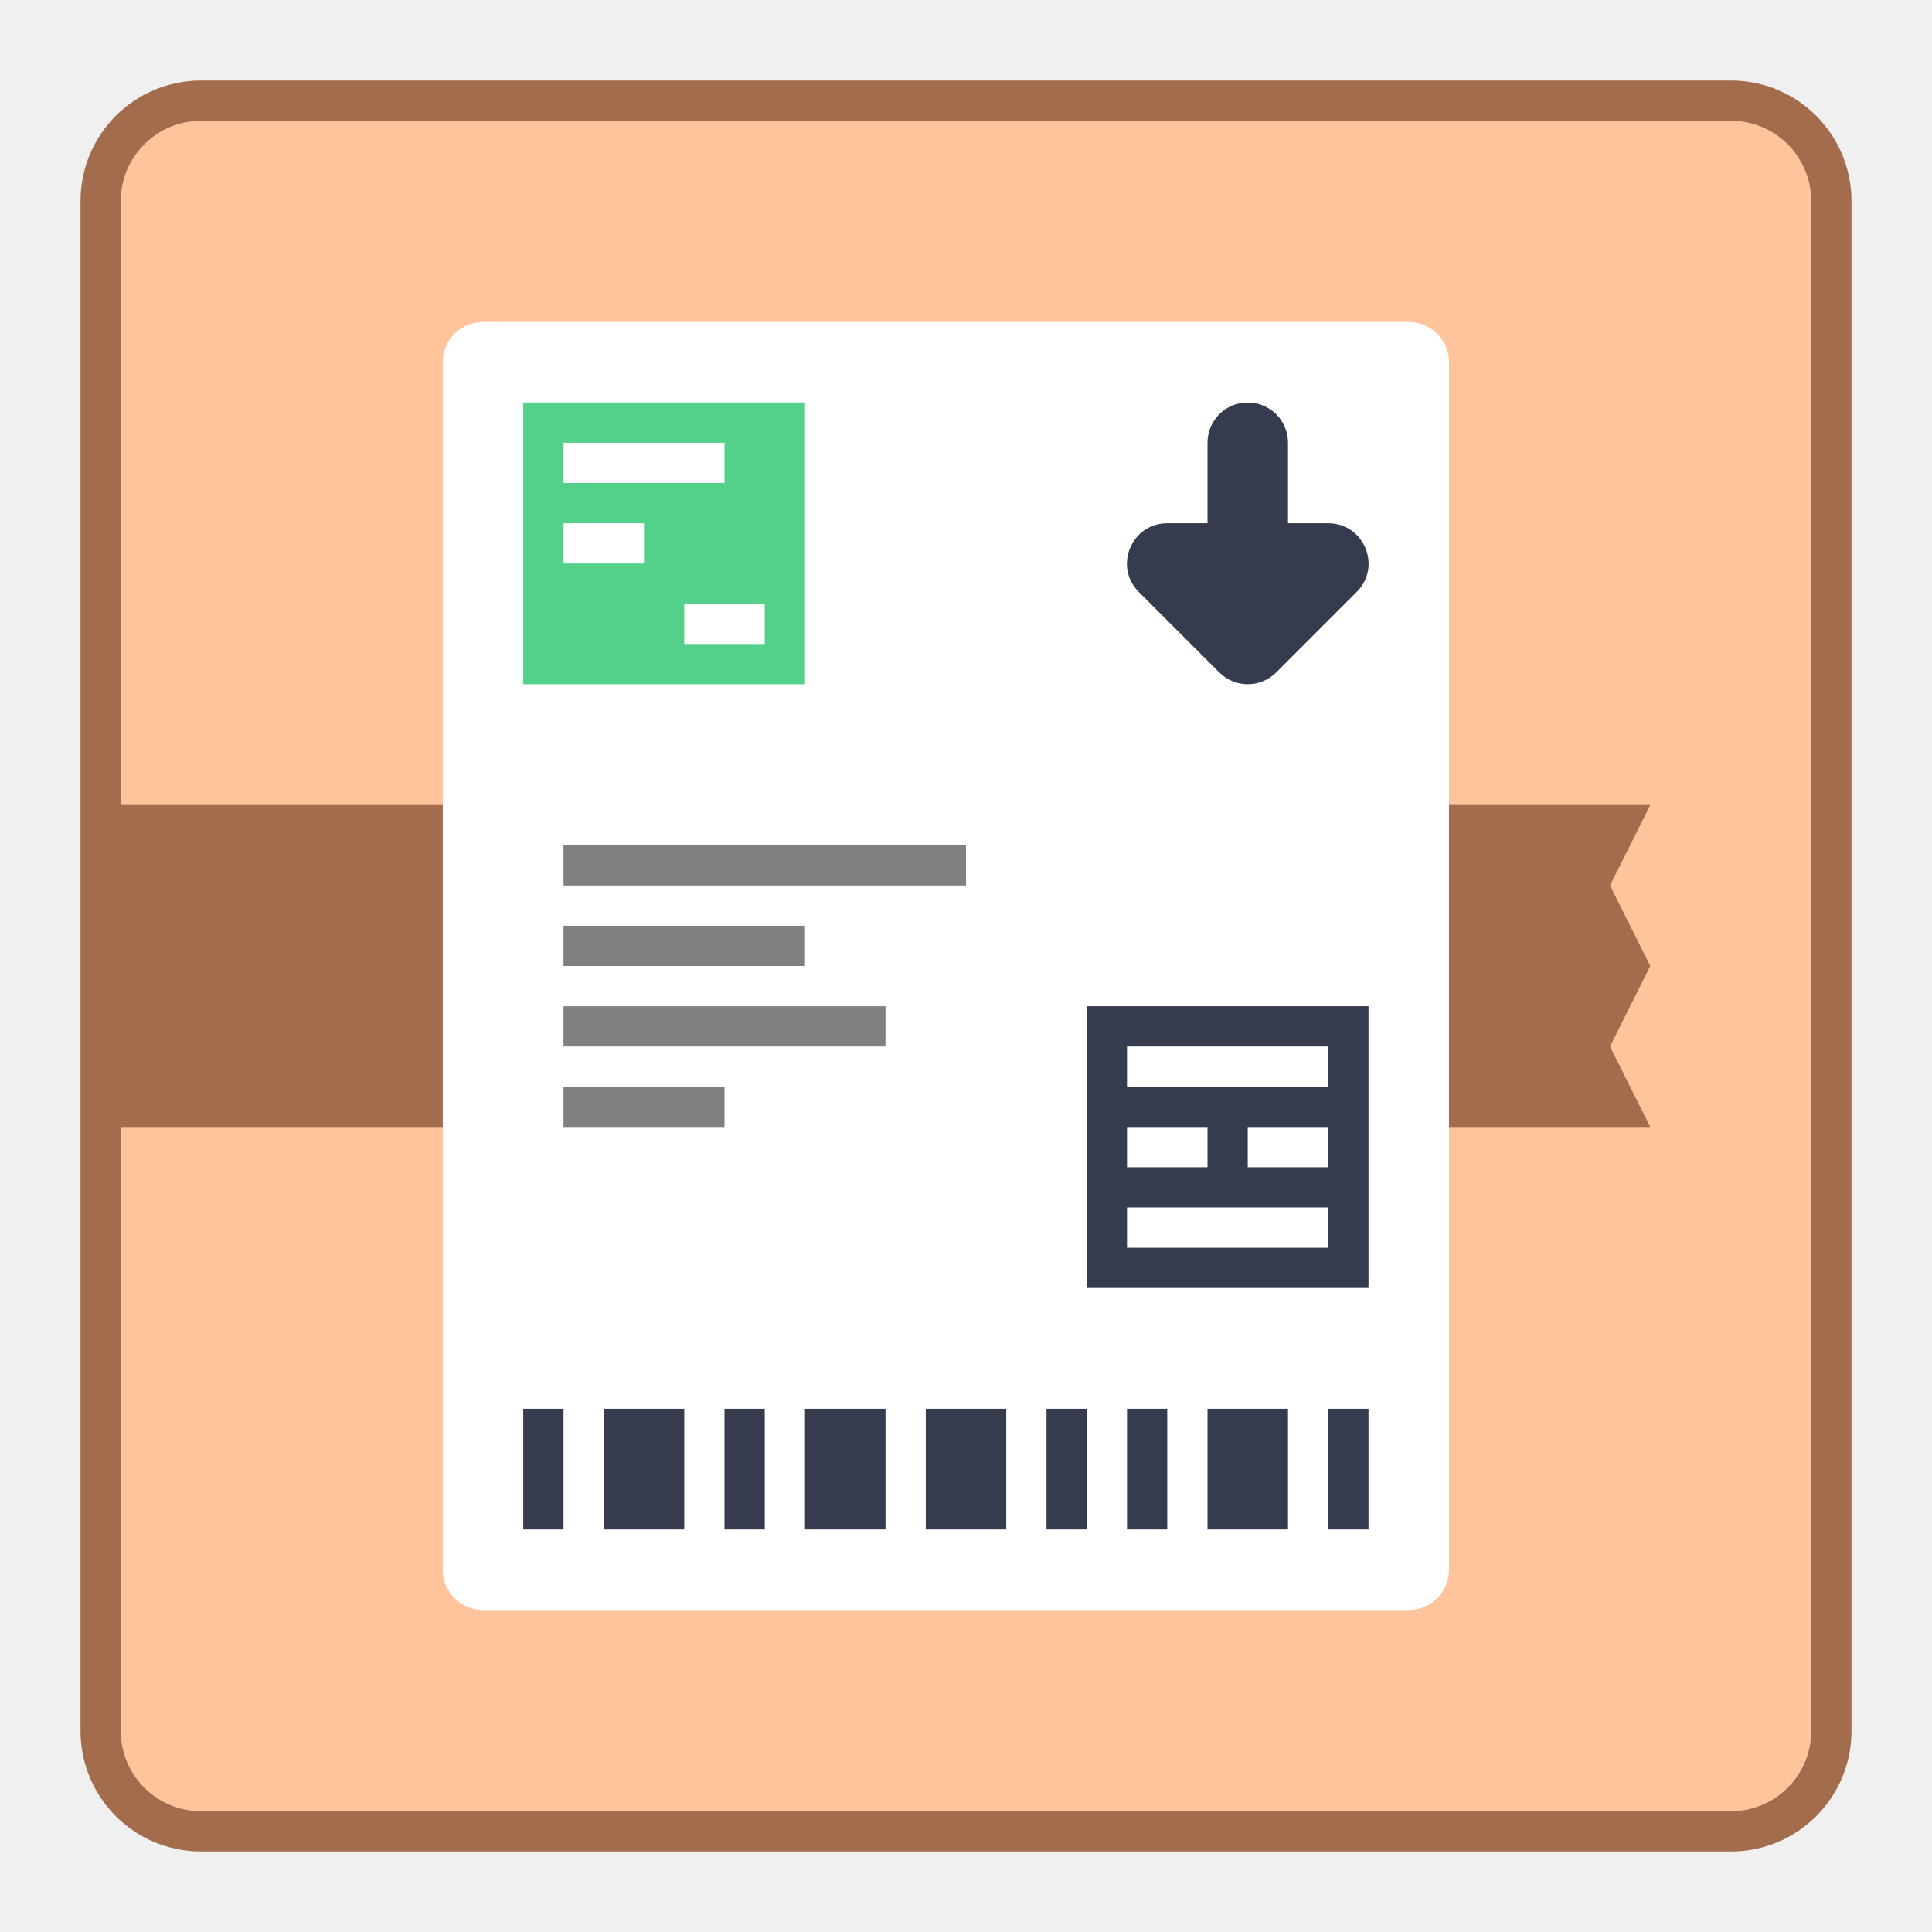
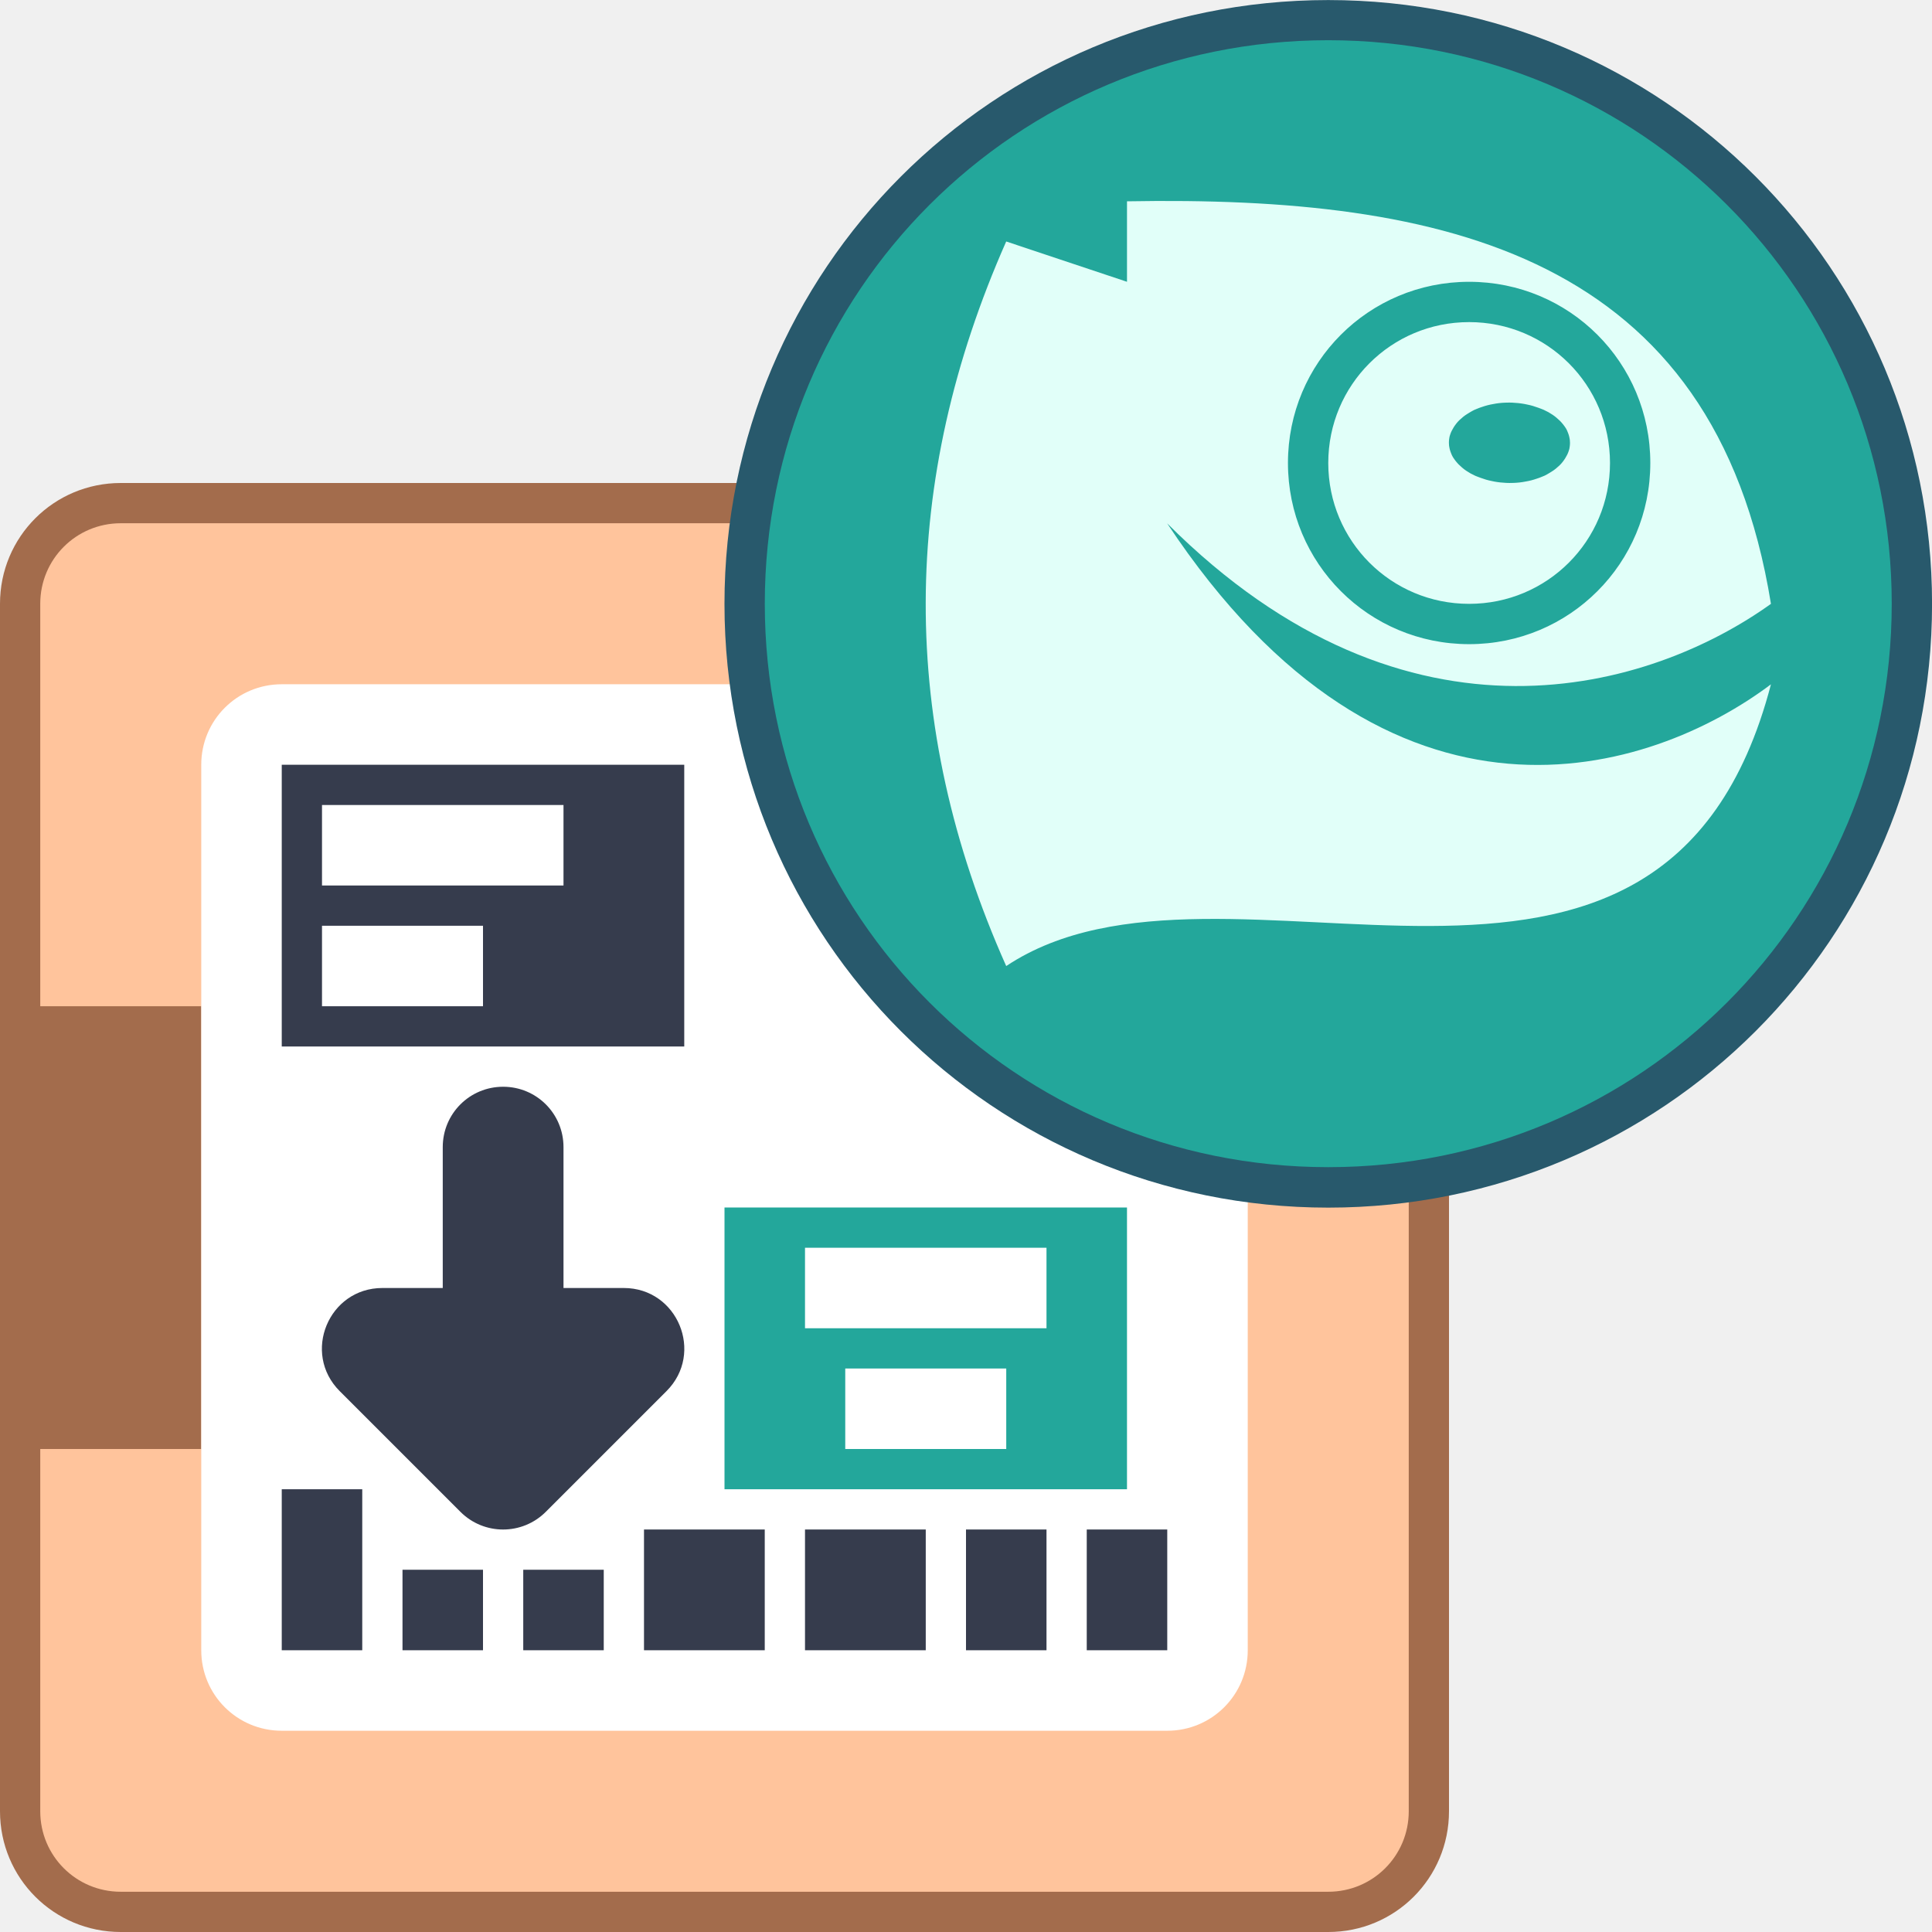
- <svg xmlns="http://www.w3.org/2000/svg" width="48" height="48" viewBox="0 0 48 48" version="1.1" id="svg8">
+ <svg xmlns="http://www.w3.org/2000/svg" width="48" height="48" viewBox="0 0 48 48" version="1.1" id="svg8" xml:space="preserve">
  <defs id="defs2">
-     <style id="current-color-scheme" type="text/css">
+     <linearGradient y2="518.14" x2="0" y1="545.14" gradientUnits="userSpaceOnUse" id="0-5-6">
+       <stop id="stop4164-3-7" stop-color="#00a661" />
+       <stop id="stop4166-5-5" stop-color="#37ce97" offset="1" />
+     </linearGradient>
+     <style type="text/css" id="current-color-scheme">
      .ColorScheme-Text {
        color:#122036;
      }
      </style>
-     <style id="current-color-scheme-2" type="text/css">
+     <style type="text/css" id="current-color-scheme-2">
      .ColorScheme-Text {
        color:#122036;
      }
      </style>
-     <style type="text/css" id="current-color-scheme-60">
+     <style id="current-color-scheme-60" type="text/css">
      .ColorScheme-Text {
        color:#122036;
      }
      </style>
-     <style id="current-color-scheme-6" type="text/css">
+     <style type="text/css" id="current-color-scheme-6">
      .ColorScheme-Text {
        color:#122036;
      }
      </style>
-     <style id="current-color-scheme-2-6" type="text/css">
+     <style type="text/css" id="current-color-scheme-2-6">
      .ColorScheme-Text {
        color:#122036;
      }
      </style>
  </defs>
  <g id="layer1" transform="translate(0,-266.65)">
-     <g id="g1591" transform="translate(36,12)">
-       <path id="rect854" d="M -31,256.65 H 7 c 1.662,0 3,1.338 3,3 v 38 c 0,1.662 -1.338,3 -3,3 h -38 c -1.662,0 -3,-1.338 -3,-3 v -38 c 0,-1.662 1.338,-3 3,-3 z" style="opacity:1;fill:#a36c4c;fill-opacity:1;stroke:none;stroke-width:3.885;stroke-linecap:round;stroke-linejoin:round;stroke-miterlimit:4;stroke-dasharray:none;stroke-opacity:1" />
-       <path id="rect854-2" d="m -31,257.65 c -1.108,0 -2,0.892 -2,2 v 15 H 5 l -1,2 1,2 -1,2 1,2 h -38 v 15 c 0,1.108 0.892,2 2,2 H 7 c 1.108,0 2,-0.892 2,-2 v -38 c 0,-1.108 -0.892,-2 -2,-2 z" style="opacity:1;fill:#ffc49c;fill-opacity:1;stroke:none;stroke-width:3.709;stroke-linecap:round;stroke-linejoin:round;stroke-miterlimit:4;stroke-dasharray:none;stroke-opacity:1" />
-       <path id="rect896" d="m -24,262.65 h 23 c 0.554,0 1,0.446 1,1 v 30 c 0,0.554 -0.446,1 -1,1 h -23 c -0.554,0 -1,-0.446 -1,-1 v -30 c 0,-0.554 0.446,-1 1,-1 z" style="opacity:1;vector-effect:none;fill:#ffffff;fill-opacity:1;stroke:none;stroke-width:2;stroke-linecap:round;stroke-linejoin:round;stroke-miterlimit:4;stroke-dasharray:none;stroke-dashoffset:0;stroke-opacity:1" />
-       <path id="rect883-2" d="m -23,289.65 v 3 h 1 v -3 z m 2,0 v 3 h 2 v -3 z m 3,0 v 3 h 1 v -3 z m 2,0 v 3 h 2 v -3 z m 3,0 v 3 h 2 v -3 z m 3,0 v 3 h 1 v -3 z m 2,0 v 3 h 1 v -3 z m 2,0 v 3 h 2 v -3 z m 3,0 v 3 h 1 v -3 z" style="opacity:1;fill:#363c4d;fill-opacity:1;stroke:none;stroke-width:6;stroke-linecap:round;stroke-linejoin:round;stroke-miterlimit:4;stroke-dasharray:none;stroke-dashoffset:0;stroke-opacity:1;paint-order:stroke markers fill" />
-       <path id="rect877-3" d="m -22,275.65 v 1 h 10 v -1 z m 0,2 v 1 h 6 v -1 z m 0,2 v 1 h 8 v -1 z m 0,2 v 1 h 4 v -1 z" style="opacity:1;fill:#808080;fill-opacity:1;stroke:none;stroke-width:6;stroke-linecap:round;stroke-linejoin:round;stroke-miterlimit:4;stroke-dasharray:none;stroke-dashoffset:0;stroke-opacity:1;paint-order:stroke markers fill" />
-       <path id="rect860-5" d="m -23,264.65 v 7 h 7 v -7 z m 1,1 h 4 v 1 h -4 z m 0,2 h 2 v 1 h -2 z m 3,2 h 2 v 1 h -2 z" style="opacity:1;fill:#53d18a;fill-opacity:1;stroke:none;stroke-width:6;stroke-linecap:round;stroke-linejoin:round;stroke-miterlimit:4;stroke-dasharray:none;stroke-dashoffset:0;stroke-opacity:1;paint-order:stroke markers fill" />
-       <path id="path904-3" d="m -5,264.65 c 0.554,0 1,0.446 1,1 v 2 h 1 c 0.891,3.1e-4 1.337,1.077 0.707,1.707 l -2,2 c -0.391,0.39 -1.024,0.39 -1.414,0 l -2,-2 C -8.337,268.727 -7.891,267.65 -7,267.65 h 1 v -2 c 0,-0.554 0.446,-1 1,-1 z" style="color:#122036;fill:#363c4d;fill-opacity:1;stroke:none" />
-       <path id="rect860-5-5" d="m -9,279.65 v 7 h 7 v -7 z m 1,1 h 5 v 1 h -5 z m 0,2 h 2 v 1 h -2 z m 3,0 h 2 v 1 h -2 z m -3,2 h 5 v 1 h -5 z" style="opacity:1;fill:#363c4d;fill-opacity:1;stroke:none;stroke-width:6;stroke-linecap:round;stroke-linejoin:round;stroke-miterlimit:4;stroke-dasharray:none;stroke-dashoffset:0;stroke-opacity:1;paint-order:stroke markers fill" />
+     <g id="g2383" transform="translate(32,20)">
+       <path id="rect1491" d="M -29,258.65 H 1 c 1.662,0 3,1.338 3,3 V 291.65 c 0,1.662 -1.338,3 -3,3 H -29 C -30.662,294.65 -32,293.312 -32,291.65 v -30 c 0,-1.662 1.338,-3 3,-3 z" style="opacity:1;vector-effect:none;fill:#a36c4c;fill-opacity:1;stroke:none;stroke-width:2;stroke-linecap:round;stroke-linejoin:round;stroke-miterlimit:4;stroke-dasharray:none;stroke-dashoffset:0;stroke-opacity:1" />
+       <path style="opacity:1;vector-effect:none;fill:#ffc49c;fill-opacity:1;stroke:none;stroke-width:2;stroke-linecap:round;stroke-linejoin:round;stroke-miterlimit:4;stroke-dasharray:none;stroke-dashoffset:0;stroke-opacity:1" d="M 3 13 C 1.892 13 1 13.892 1 15 L 1 25 L 5 25 L 5 36 L 1 36 L 1 45 C 1 46.108 1.892 47 3 47 L 33 47 C 34.108 47 35 46.108 35 45 L 35 15 C 35 13.892 34.108 13 33 13 L 3 13 z " transform="translate(-32,246.65)" id="rect1502" />
+       <path id="rect1504" d="m -25,263.65 h 22 c 1.108,0 2,0.892 2,2 v 22 c 0,1.108 -0.892,2 -2,2 h -22 c -1.108,0 -2,-0.892 -2,-2 v -22 c 0,-1.108 0.892,-2 2,-2 z" style="opacity:1;vector-effect:none;fill:#ffffff;fill-opacity:1;stroke:none;stroke-width:2;stroke-linecap:round;stroke-linejoin:round;stroke-miterlimit:4;stroke-dasharray:none;stroke-dashoffset:0;stroke-opacity:1" />
+       <path id="rect1510" d="m -25,283.65 v 4 h 2 v -4 z m 9,1 v 3 h 3 v -3 z m 4,0 v 3 h 3 v -3 z m 4,0 v 3 h 2 v -3 z m 3,0 v 3 h 2 v -3 z m -17,1 v 2 h 2 v -2 z m 3,0 v 2 h 2 v -2 z" style="opacity:1;vector-effect:none;fill:#363c4d;fill-opacity:1;stroke:none;stroke-width:2;stroke-linecap:round;stroke-linejoin:round;stroke-miterlimit:4;stroke-dasharray:none;stroke-dashoffset:0;stroke-opacity:1" />
+       <path id="rect1564" d="m -25,265.65 v 7 h 10 v -7 z m 1,1 h 6 v 2 h -6 z m 0,3 h 4 v 2 h -4 z" style="opacity:1;vector-effect:none;fill:#363c4d;fill-opacity:1;stroke:none;stroke-width:2;stroke-linecap:round;stroke-linejoin:round;stroke-miterlimit:4;stroke-dasharray:none;stroke-dashoffset:0;stroke-opacity:1" />
+       <path id="rect1564-3" d="m -14,276.65 v 7 h 10 v -7 z m 2,1 h 6 v 2 h -6 z m 1,3 h 4 v 2 h -4 z" style="vector-effect:none;fill:#23a79b;fill-opacity:1;stroke:none;stroke-width:2;stroke-linecap:round;stroke-linejoin:round;stroke-miterlimit:4;stroke-dasharray:none;stroke-dashoffset:0;stroke-opacity:1" />
+       <path id="path904-0-3" d="m -19.5,273.65 c -0.831,0 -1.5,0.669 -1.5,1.5 v 0.5 1.5 1.5 h -1.5 c -1.336,4.8e-4 -2.005,1.616 -1.061,2.561 l 3,3 c 0.586,0.586 1.535,0.586 2.121,0 l 3,-3 c 0.944,-0.945 0.275,-2.56 -1.061,-2.561 H -18 v -1.5 -1.5 -0.5 c 0,-0.831 -0.669,-1.5 -1.5,-1.5 z" style="color:#122036;fill:#363c4d;fill-opacity:1;stroke:none;stroke-width:1.5" />
+       <path id="rect1627" d="m -2.5,255.65 c 1.385,0 2.5,1.115 2.5,2.5 0,1.385 -1.115,2.5 -2.5,2.5 -1.385,0 -2.5,-1.115 -2.5,-2.5 0,-1.385 1.115,-2.5 2.5,-2.5 z" style="opacity:1;vector-effect:none;fill:#30a86d;fill-opacity:1;stroke:none;stroke-width:2;stroke-linecap:round;stroke-linejoin:round;stroke-miterlimit:4;stroke-dasharray:none;stroke-dashoffset:0;stroke-opacity:1" />
+       <path id="rect1627-6" d="m 7.5,255.65 c 1.385,0 2.5,1.115 2.5,2.5 0,1.385 -1.115,2.5 -2.5,2.5 -1.385,0 -2.5,-1.115 -2.5,-2.5 0,-1.385 1.115,-2.5 2.5,-2.5 z" style="opacity:1;vector-effect:none;fill:#30a86d;fill-opacity:1;stroke:none;stroke-width:2;stroke-linecap:round;stroke-linejoin:round;stroke-miterlimit:4;stroke-dasharray:none;stroke-dashoffset:0;stroke-opacity:1" />
+       <g id="g831" transform="matrix(3.779527,0,0,3.779527,-40,-864.8697)">
+         <path id="rect903-0" d="m 10.848,294.09 c 2.199,0 3.969,1.77 3.969,3.969 0,2.199 -1.77,3.969 -3.969,3.969 -2.199,0 -3.969,-1.77 -3.969,-3.969 0,-2.199 1.77,-3.969 3.969,-3.969 z" style="opacity:1;fill:#28596c;fill-opacity:1;stroke:none;stroke-width:0.523;stroke-linecap:round;stroke-linejoin:round;stroke-miterlimit:4;stroke-dasharray:none;stroke-opacity:1" />
+         <path id="rect903-2-3" d="m 10.848,294.354 c 2.052,0 3.704,1.652 3.704,3.704 0,2.052 -1.652,3.704 -3.704,3.704 -2.052,0 -3.704,-1.652 -3.704,-3.704 0,-2.052 1.652,-3.704 3.704,-3.704 z" style="opacity:1;fill:#23a79b;fill-opacity:1;stroke:none;stroke-width:0.488;stroke-linecap:round;stroke-linejoin:round;stroke-miterlimit:4;stroke-dasharray:none;stroke-opacity:1" />
+         <path id="path828-3" d="m 9.525,295.413 v 0.529 l -0.794,-0.265 c -0.698,1.578 -0.713,3.165 0,4.763 1.435,-0.955 4.316,0.87 5.027,-1.852 -0.782,0.588 -2.503,1.156 -3.969,-1.058 1.587,1.587 3.19,1.088 3.969,0.529 -0.372,-2.298 -2.148,-2.683 -4.233,-2.646 z m 2.249,0.529 c 0.66,0 1.191,0.531 1.191,1.191 0,0.66 -0.531,1.191 -1.191,1.191 -0.66,0 -1.191,-0.531 -1.191,-1.191 0,-0.66 0.531,-1.191 1.191,-1.191 z m 0,0.265 c -0.513,0 -0.926,0.413 -0.926,0.926 0,0.513 0.413,0.926 0.926,0.926 0.513,0 0.926,-0.413 0.926,-0.926 0,-0.513 -0.413,-0.926 -0.926,-0.926 z m 0.265,0.529 c 0.013,7e-5 0.027,5.8e-4 0.04,0.002 0.013,7.7e-4 0.026,0.002 0.039,0.004 0.013,0.002 0.026,0.004 0.038,0.007 0.013,0.003 0.025,0.005 0.037,0.009 0.012,0.004 0.024,0.008 0.036,0.012 0.012,0.004 0.023,0.009 0.034,0.013 0.011,0.005 0.021,0.01 0.032,0.016 0.01,0.006 0.02,0.012 0.029,0.018 0.009,0.006 0.018,0.013 0.026,0.02 0.008,0.007 0.016,0.014 0.023,0.021 0.007,0.008 0.014,0.015 0.02,0.023 0.006,0.008 0.012,0.016 0.017,0.024 0.005,0.008 0.009,0.017 0.012,0.025 0.004,0.008 0.006,0.017 0.009,0.026 0.002,0.009 0.004,0.018 0.005,0.026 6.61e-4,0.006 10e-4,0.012 10e-4,0.019 -3.1e-5,0.009 -7.15e-4,0.018 -0.002,0.026 -0.001,0.009 -0.003,0.018 -0.006,0.026 -0.003,0.009 -0.006,0.017 -0.01,0.025 -0.004,0.008 -0.009,0.017 -0.014,0.025 -0.005,0.008 -0.011,0.016 -0.017,0.024 -0.006,0.008 -0.013,0.015 -0.021,0.023 -0.008,0.007 -0.016,0.014 -0.024,0.021 -0.009,0.007 -0.017,0.013 -0.027,0.019 -0.009,0.006 -0.02,0.012 -0.03,0.018 -0.01,0.006 -0.021,0.011 -0.032,0.015 -0.011,0.005 -0.023,0.009 -0.035,0.013 -0.012,0.004 -0.024,0.008 -0.036,0.011 -0.012,0.003 -0.025,0.006 -0.038,0.008 -0.013,0.002 -0.025,0.005 -0.038,0.006 -0.013,10e-4 -0.026,0.003 -0.04,0.003 -0.009,4e-4 -0.019,5.6e-4 -0.028,5.3e-4 -0.013,-7e-5 -0.027,-5.8e-4 -0.04,-0.002 -0.013,-7.7e-4 -0.026,-0.002 -0.039,-0.004 -0.013,-0.002 -0.026,-0.004 -0.038,-0.007 -0.013,-0.003 -0.025,-0.005 -0.037,-0.009 -0.012,-0.004 -0.024,-0.008 -0.036,-0.012 -0.012,-0.004 -0.023,-0.009 -0.034,-0.013 -0.011,-0.005 -0.021,-0.01 -0.032,-0.016 -0.01,-0.006 -0.02,-0.012 -0.029,-0.018 -0.009,-0.006 -0.018,-0.013 -0.026,-0.02 -0.008,-0.007 -0.016,-0.014 -0.023,-0.021 -0.007,-0.008 -0.014,-0.015 -0.02,-0.023 -0.006,-0.008 -0.012,-0.016 -0.017,-0.024 -0.005,-0.008 -0.009,-0.017 -0.012,-0.025 -0.004,-0.009 -0.006,-0.017 -0.009,-0.026 -0.002,-0.009 -0.004,-0.018 -0.005,-0.026 -6.62e-4,-0.006 -10e-4,-0.012 -10e-4,-0.019 3.1e-5,-0.009 7.14e-4,-0.018 0.002,-0.026 0.001,-0.009 0.003,-0.018 0.006,-0.026 0.003,-0.009 0.006,-0.017 0.01,-0.025 0.004,-0.008 0.009,-0.017 0.014,-0.025 0.005,-0.008 0.011,-0.016 0.017,-0.024 0.006,-0.008 0.013,-0.015 0.021,-0.023 0.008,-0.007 0.016,-0.014 0.024,-0.021 0.009,-0.007 0.017,-0.013 0.027,-0.019 0.009,-0.006 0.02,-0.012 0.03,-0.018 0.01,-0.006 0.021,-0.011 0.032,-0.015 0.011,-0.005 0.023,-0.009 0.035,-0.013 0.012,-0.004 0.024,-0.008 0.036,-0.011 0.012,-0.003 0.025,-0.006 0.038,-0.008 0.013,-0.002 0.025,-0.005 0.038,-0.006 0.013,-10e-4 0.026,-0.003 0.04,-0.003 0.009,-4e-4 0.019,-5.5e-4 0.028,-5.3e-4 z" style="fill:#e1fff9;fill-opacity:1;stroke:none;stroke-width:0.529;stroke-linecap:round;stroke-linejoin:round;stroke-miterlimit:4;stroke-dasharray:none;stroke-opacity:1" />
+       </g>
    </g>
  </g>
</svg>
